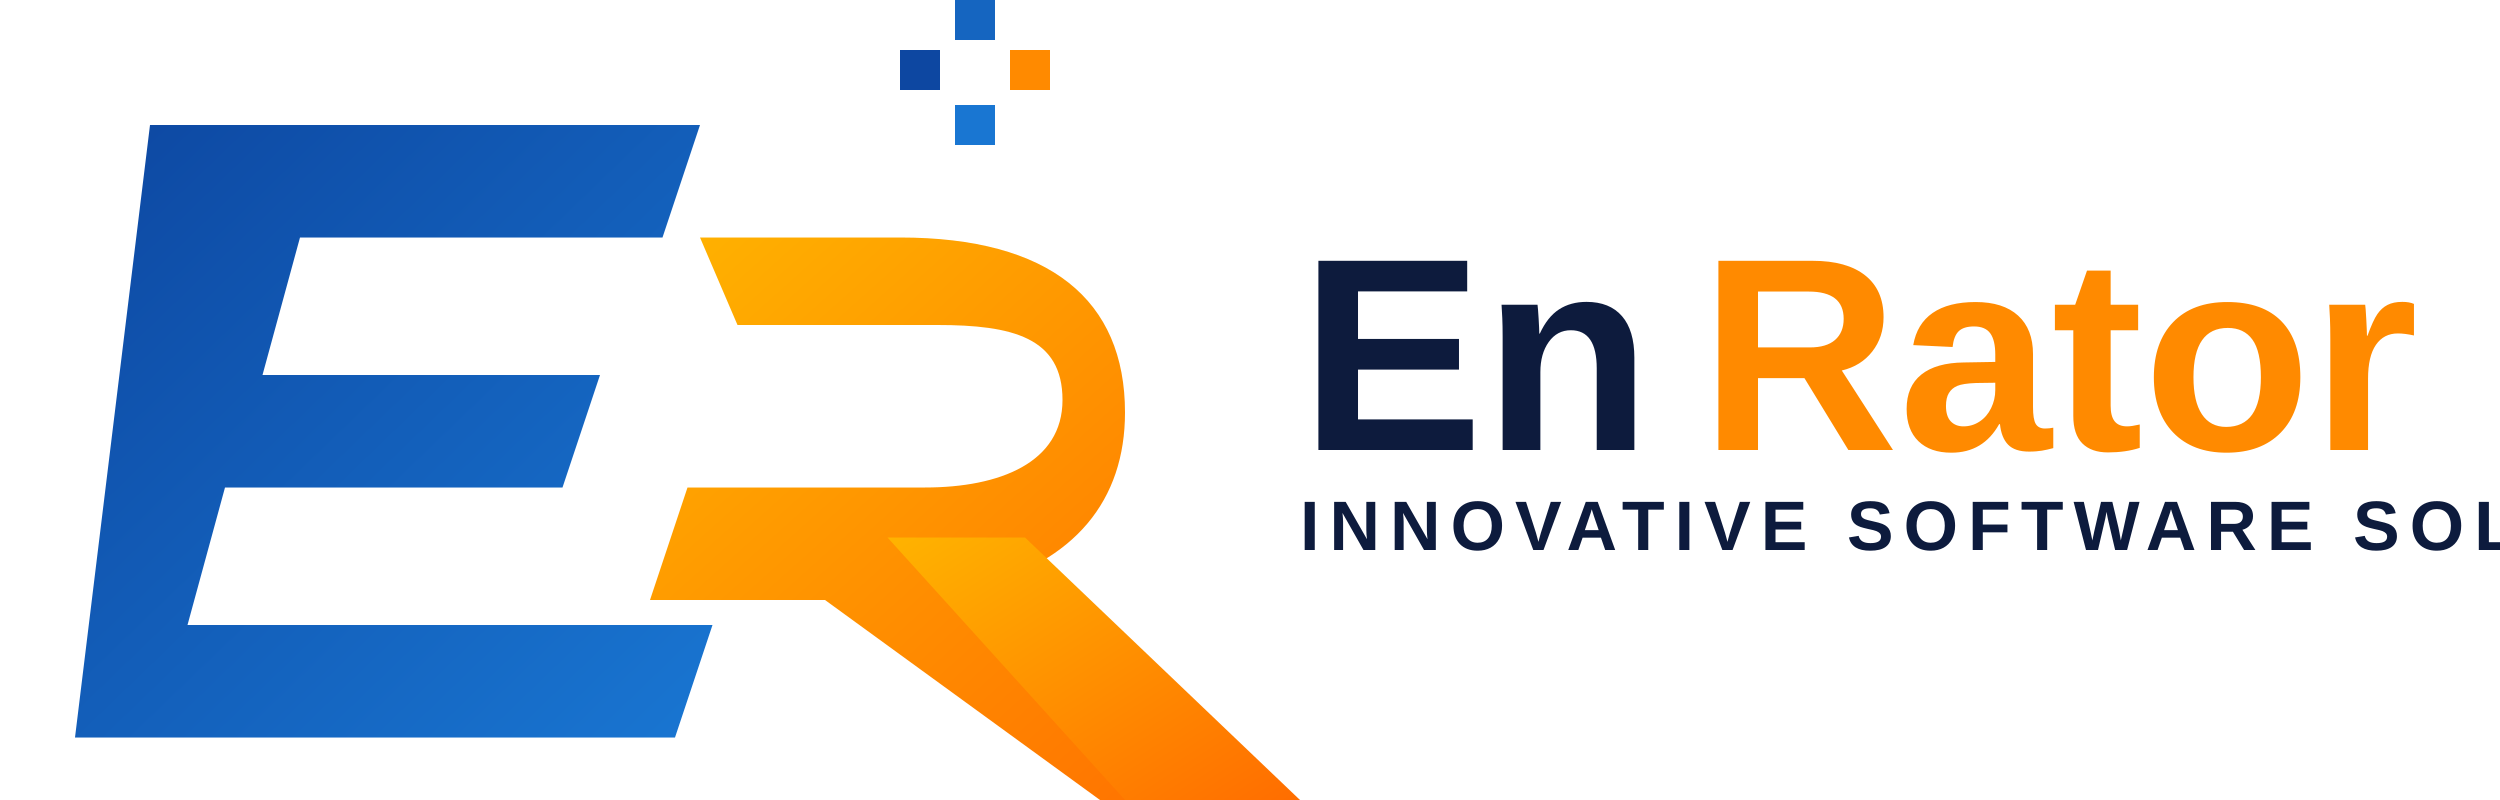
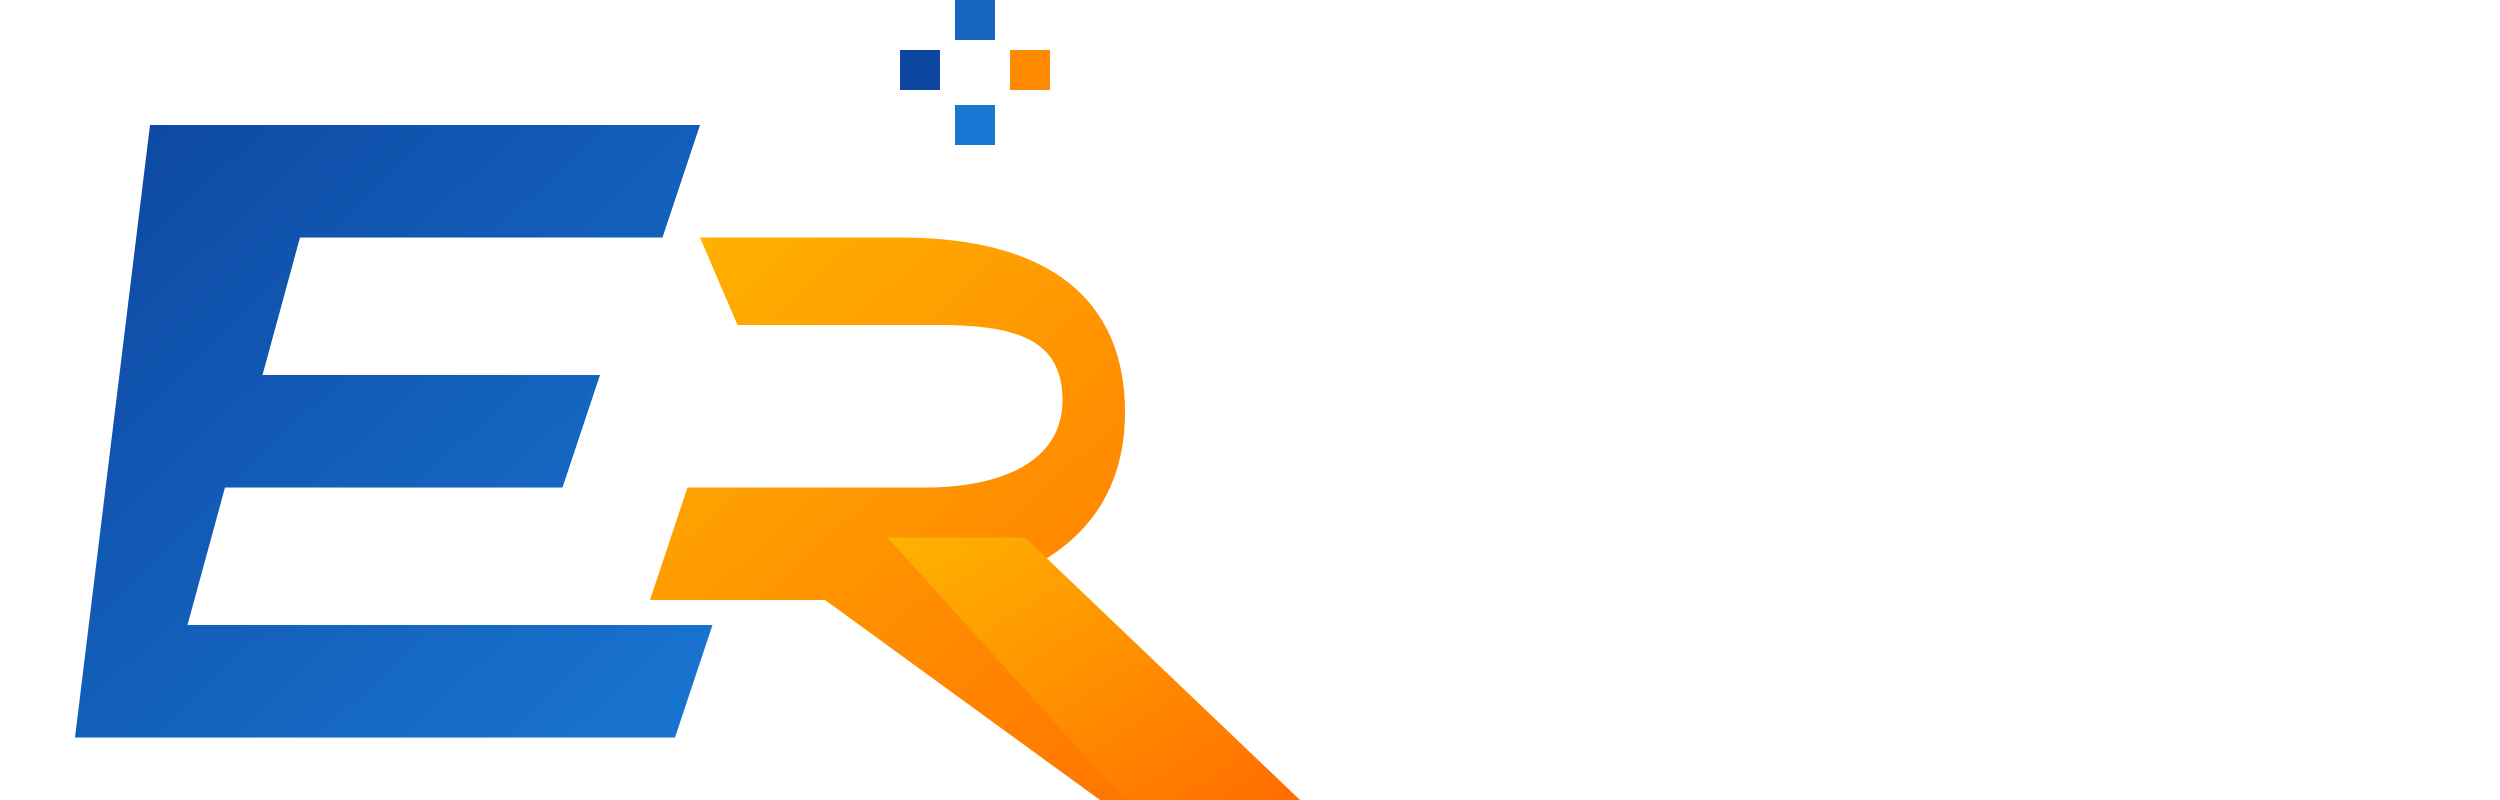
<svg xmlns="http://www.w3.org/2000/svg" viewBox="0 0 1000 320">
  <defs>
    <linearGradient id="b" x1="0" y1="0" x2="1" y2="1">
      <stop offset="0" stop-color="#0D47A1" />
      <stop offset="1" stop-color="#1976D2" />
    </linearGradient>
    <linearGradient id="o" x1="0" y1="0" x2="1" y2="1">
      <stop offset="0" stop-color="#FFB300" />
      <stop offset="1" stop-color="#FF6D00" />
    </linearGradient>
  </defs>
  <path fill="url(#b)" d="M60 50h220l-15 45H120l-15 55h135l-15 45H90l-15 55h210l-15 45H30z" />
  <path fill="url(#o)" d="M280 95h80c60 0 90 25 90 70 0 35-20 60-60 70l120 85h-70l-110-80h-70l15-45h95c30 0 55-10 55-35s-20-30-50-30h-80z" />
  <polygon fill="url(#o)" points="355,215 410,215 520,320 450,320" />
  <rect x="360" y="20" width="16" height="16" fill="#0D47A1" />
  <rect x="382" y="0" width="16" height="16" fill="#1565C0" />
  <rect x="404" y="20" width="16" height="16" fill="#FF8A00" />
  <rect x="382" y="42" width="16" height="16" fill="#1976D2" />
-   <text x="520" y="180" font-size="110" font-family="Arial" font-weight="700" fill="#0D1B3D">En</text>
-   <text x="680" y="180" font-size="110" font-family="Arial" font-weight="700" fill="#FF8A00">Rator</text>
-   <text x="520" y="220" font-size="28" font-family="Arial" font-weight="700" fill="#0D1B3D" letter-spacing="4">INNOVATIVE SOFTWARE SOLUTIONS</text>
</svg>
